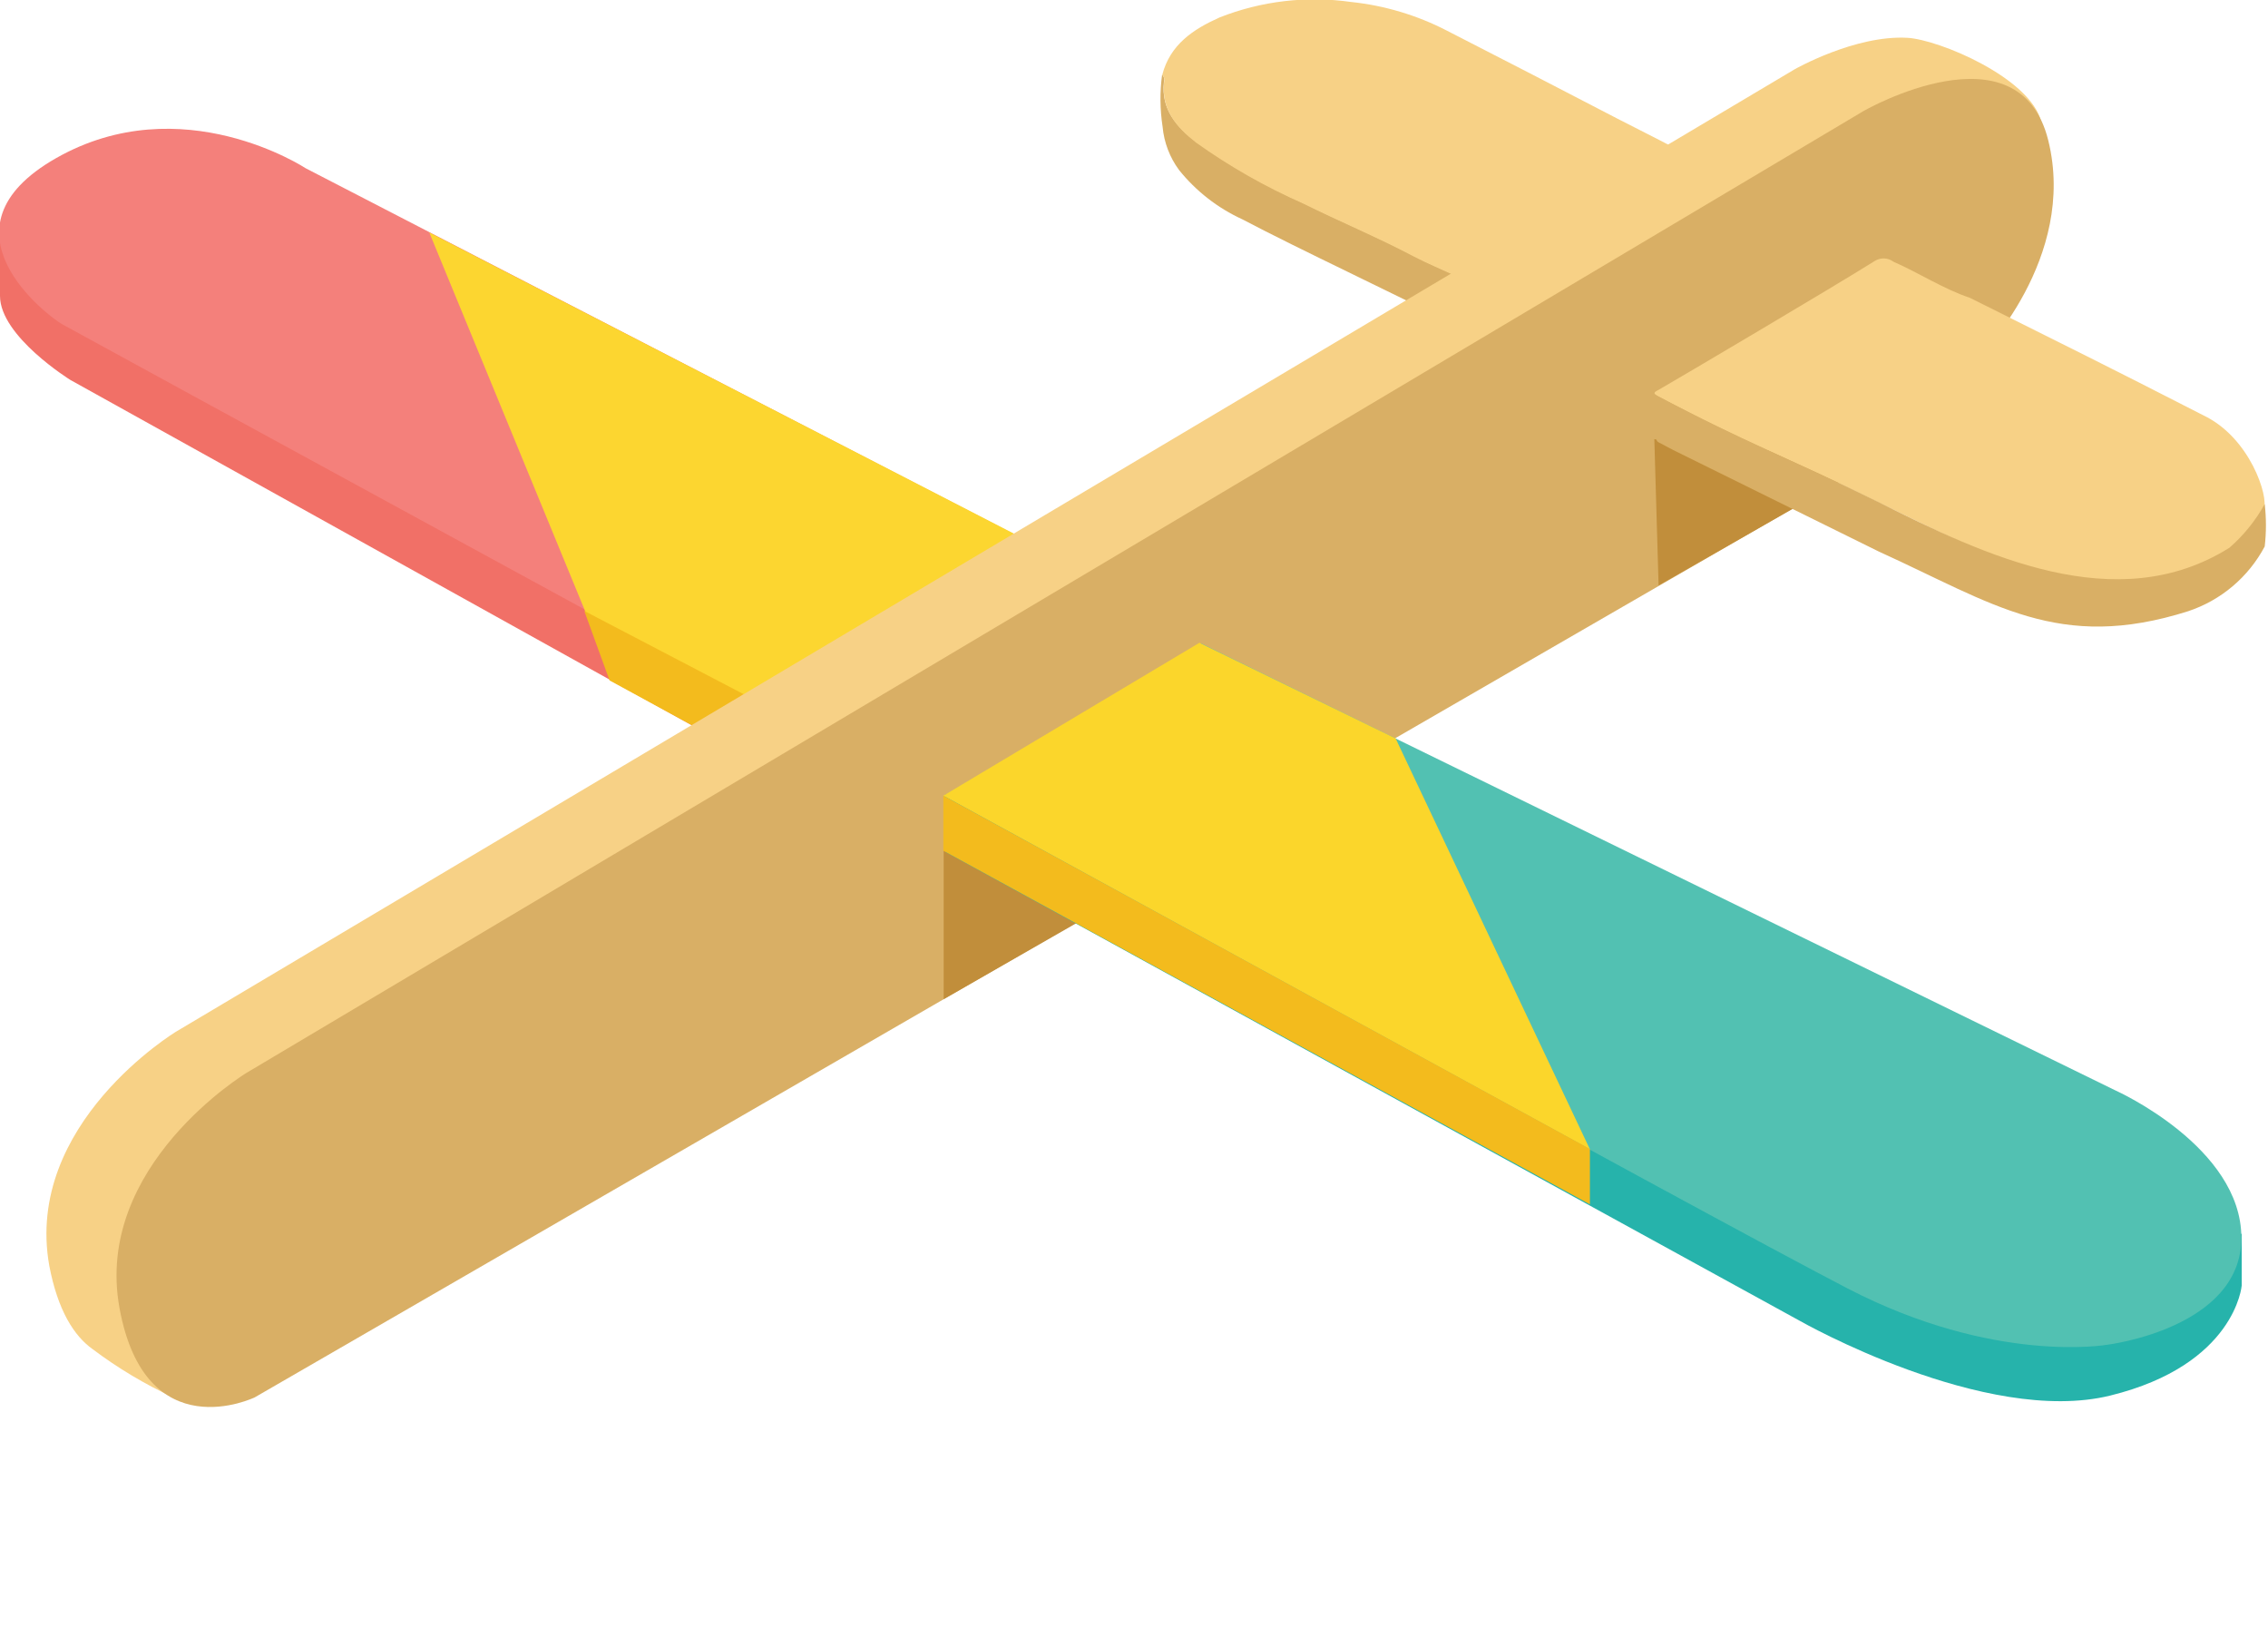
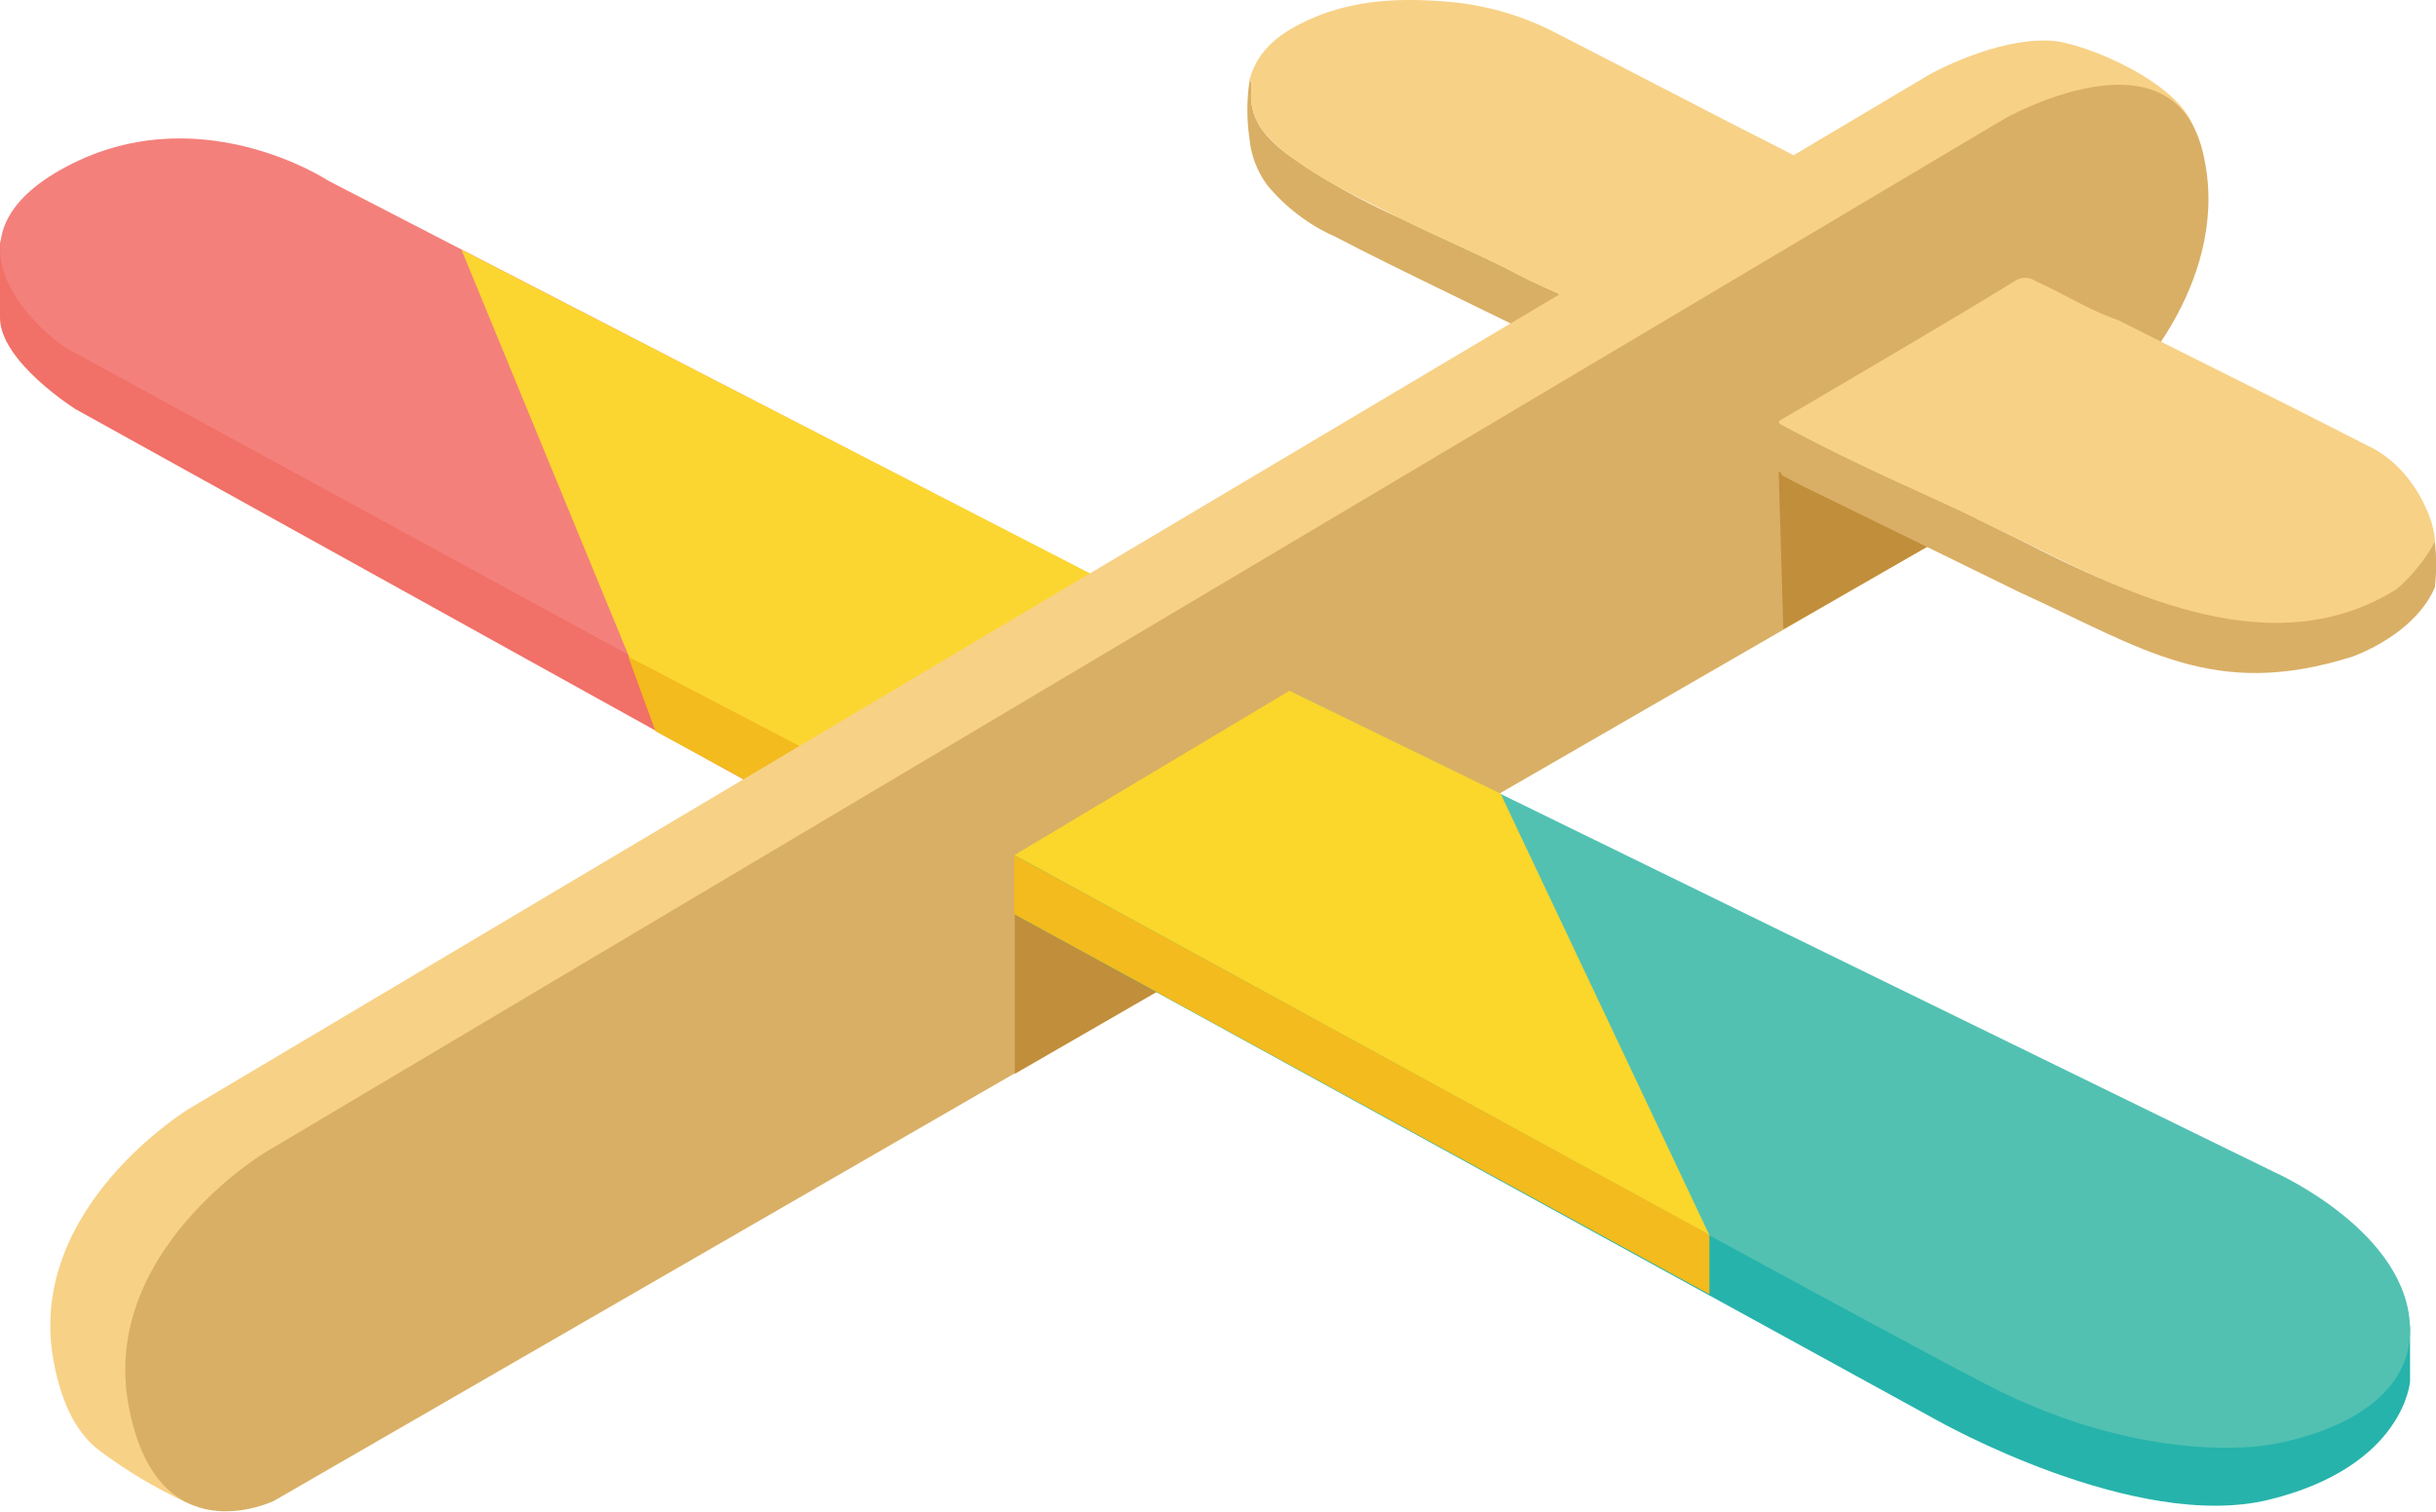
- <svg xmlns="http://www.w3.org/2000/svg" viewBox="0 0 138 99">
-   <path fill="#f17067" d="M49.28,48.11l-45-25S0,20.46,0,18V14.1A1.61,1.61,0,0,1,.34,13l14.58,2.7L59.71,42.13Z" />
-   <path fill="#f4807b" d="M68.93,36.23l-50.34-26S11.07,5.28,3.43,9.61s-.44,9.66.33,10.1S52.45,46.27,52.45,46.27Z" />
-   <path fill="#d9af65" d="M70.71,4.54a.44.44,0,0,1,.11.45c-.18,1.66.77,2.74,2,3.66a36.86,36.86,0,0,0,6.49,3.7c2.22,1.11,4.52,2.05,6.71,3.21.87.46,1.78.83,2.68,1.24.28.13.4.33.1.54-.75.5.84,1.93.07,2.41-.09.06-.24,0-.36,0-3.52-1.82-9.41-4.56-12.92-6.41a10.6,10.6,0,0,1-3.85-3,5.23,5.23,0,0,1-1-2.63A11.13,11.13,0,0,1,70.71,4.54Z" />
-   <path fill="#f7d186" d="M88.76,17.35c.29-.2.18-.4-.11-.53-.89-.41-1.8-.79-2.67-1.24-2.2-1.16-4.49-2.11-6.71-3.21a36.59,36.59,0,0,1-6.5-3.7c-1.18-.92-2.12-2-1.94-3.67a.45.45,0,0,0-.11-.45c.48-1.84,1.88-2.77,3.49-3.49a15.75,15.75,0,0,1,8-.94,16.43,16.43,0,0,1,5.84,1.75C91.51,3.64,95,5.44,98.4,7.21c1.16.6,2.34,1.18,3.49,1.79" />
-   <polygon fill="#fcd630" points="26.12 14.14 63.44 33.36 45.43 42.37 35.82 37.7 26.12 14.14" />
-   <polygon fill="#f3bb1d" points="35.55 37.16 48.09 43.71 44.18 45.25 37.09 41.39 35.55 37.16" />
-   <path fill="#f7d186" d="M10.72,62.75,109.19,4.22s3.68-2.1,6.87-1.92c1.92.11,7.48,2.43,8.15,5.12,1.78,7.17-8,11.76-8,11.76L105.73,27.9,10.54,85a27,27,0,0,1-4.9-2.93C4.51,81.27,3.52,79.72,3,77,1.45,68.35,10.72,62.75,10.72,62.75Z" />
-   <path fill="#d9af65" d="M15,65.26,113.43,6.73s9.42-5.37,11.2,1.81-4.2,13.15-4.2,13.15L110,30.4,15.5,85s-6.65,3.22-8.23-5.44S15,65.26,15,65.26Z" />
-   <path fill="#c18e3b" d="M100.66,26.71l.26,8.9L114.25,28S100.35,26.71,100.66,26.71Z" />
-   <path fill="#c18e3b" d="M57.42,51.69v9.09L71,53S57.11,51.69,57.42,51.69Z" />
-   <path fill="#f7d186" d="M114.08,15.87a1,1,0,0,1,1.13.05c1.57.69,3.05,1.66,4.66,2.2,6,3,8.22,4.08,14.17,7.13,2.9,1.37,4,5,3.71,5.68-.17.39-1.83,4.22-8.74,4.41-5.22.14-10-2.51-14.56-4.71-5.74-2.83-7.88-3.52-13.54-6.51-.33-.19-.31-.24,0-.4C102.16,23,111.45,17.52,114.08,15.87Z" />
-   <path fill="#d9af65" d="M100.71,23.61c-.3.15-.32.21,0,.4,5.67,3,7.8,3.68,13.55,6.51,6.45,3.25,14.52,7.11,21.39,2.8a9.79,9.79,0,0,0,2.15-2.66,11.24,11.24,0,0,1,0,2.58,8.2,8.2,0,0,1-4.66,3.94c-7.89,2.5-11.86-.47-18.82-3.63l-12.5-6.17-.91-.48C100.47,26.69,100.38,23.78,100.71,23.61Z" />
-   <path fill="#26b3ab" d="M57.54,48.3v3.53l52,28.53s11.25,6.4,18.86,4.53,8-6.69,8-6.69V75.06L96.71,64.29Z" />
-   <path fill="#52c1b2" d="M57.43,48.41l15.66-9.27,55.67,27.21s7.62,3.42,7.62,8.94-8.17,6.51-8.17,6.51-6.84,1.21-15.78-3.42S57.43,48.41,57.43,48.41Z" />
-   <polygon fill="#fbd62b" points="57.4 48.4 72.98 39.1 84.92 44.92 96.74 69.91 57.4 48.4" />
-   <polygon fill="#f3bb1d" points="57.4 48.4 57.4 51.75 96.74 73.26 96.74 69.89 57.4 48.4" />
+ <svg xmlns="http://www.w3.org/2000/svg" viewBox="0 0 211.25 131.08" fill="none">
+   <g transform="translate(-0.005 19.94)">
+     <path d="M 75.525 53.78 L 6.525 15.53 C 6.525 15.53 0.005 11.41 0.005 7.62 L 0.005 1.67 C -0.033 1.068 0.152 0.474 0.525 0 L 22.865 4.13 L 91.505 44.61 L 75.525 53.78 Z" fill="rgb(241,112,103)" fill-rule="nonzero" />
+   </g>
+   <g transform="translate(0.012 12.007)">
+     <path d="M 105.618 43.513 L 28.468 3.673 C 28.468 3.673 16.988 -3.917 5.238 2.723 C -6.252 9.233 4.568 17.513 5.748 18.193 C 6.928 18.873 80.358 58.883 80.358 58.883 L 105.618 43.513 Z" fill="rgb(244,128,123)" fill-rule="nonzero" />
+   </g>
+   <g transform="translate(108.171 7)">
+     <path d="M 0.189 0 C 0.419 0.19 0.379 0.45 0.359 0.69 C 0.079 3.24 1.529 4.89 3.359 6.3 C 6.489 8.528 9.84 10.428 13.359 11.97 C 16.759 13.67 20.279 15.12 23.639 16.89 C 24.969 17.59 26.369 18.17 27.739 18.8 C 28.179 19 28.359 19.31 27.899 19.61 C 26.739 20.39 29.179 22.61 27.989 23.31 C 27.859 23.4 27.639 23.31 27.459 23.37 C 22.059 20.59 13.019 16.37 7.659 13.55 C 5.335 12.525 3.287 10.966 1.679 9 C 0.829 7.825 0.311 6.444 0.179 5 C -0.063 3.342 -0.06 1.657 0.189 0 Z" fill="rgb(217,175,101)" fill-rule="nonzero" />
+   </g>
+   <g transform="translate(108.34 -0.002)">
+     <path d="M 27.66 26.592 C 28.12 26.282 27.94 25.982 27.5 25.782 C 26.14 25.142 24.74 24.572 23.41 23.872 C 20.04 22.092 16.52 20.652 13.12 18.952 C 9.72 17.252 6.2 15.662 3.17 13.282 C 1.36 11.872 -0.09 10.222 0.17 7.672 C 0.207 7.552 0.211 7.425 0.181 7.303 C 0.151 7.182 0.088 7.07 0 6.982 C 0.74 4.162 2.88 2.732 5.35 1.632 C 9.3 -0.118 13.5 -0.198 17.66 0.192 C 20.786 0.509 23.824 1.419 26.61 2.872 C 31.91 5.582 37.18 8.332 42.47 11.052 C 44.25 11.972 46.05 12.852 47.82 13.792" fill="rgb(247,209,134)" fill-rule="nonzero" />
+   </g>
+   <g transform="translate(40.02 21.66)">
+     <path d="M 0 0 L 57.19 29.46 L 29.59 43.26 L 14.86 36.1 L 0 0 Z" fill="rgb(252,214,48)" fill-rule="nonzero" />
+   </g>
+   <g transform="translate(54.48 56.95)">
+     <path d="M 0 0 L 19.21 10.03 L 13.22 12.39 L 2.36 6.47 L 0 0 Z" fill="rgb(243,187,29)" fill-rule="nonzero" />
+   </g>
+   <g transform="translate(4.362 3.514)">
+     <path d="M 12.058 92.636 L 162.948 2.956 C 162.948 2.956 168.638 -0.254 173.478 0.016 C 176.418 0.176 184.948 3.736 185.968 7.856 C 188.688 18.856 173.668 25.856 173.668 25.856 L 157.638 39.236 L 11.788 126.796 C 9.136 125.566 6.619 124.065 4.278 122.316 C 2.548 121.016 1.028 118.646 0.278 114.496 C -2.142 101.226 12.058 92.636 12.058 92.636 Z" fill="rgb(247,209,134)" fill-rule="nonzero" />
+   </g>
+   <g transform="translate(10.862 7.353)">
+     <path d="M 12.058 92.647 L 162.948 2.957 C 162.948 2.957 177.378 -5.273 180.138 5.727 C 182.898 16.727 173.698 25.877 173.698 25.877 L 157.698 39.237 L 12.888 122.827 C 12.888 122.827 2.698 127.777 0.278 114.497 C -2.142 101.217 12.058 92.647 12.058 92.647 Z" fill="rgb(217,175,101)" fill-rule="nonzero" />
+   </g>
+   <g transform="translate(154.242 40.93)">
+     <path d="M 0.008 0 L 0.408 13.64 L 20.828 1.94 C 20.828 1.94 -0.462 0 0.008 0 Z" fill="rgb(193,142,59)" fill-rule="nonzero" />
+   </g>
+   <g transform="translate(87.992 79.21)">
+     <path d="M 0.008 0 L 0.008 13.93 L 20.808 1.93 C 20.808 1.93 -0.482 0 0.008 0 Z" fill="rgb(193,142,59)" fill-rule="nonzero" />
+   </g>
+   <g transform="translate(154.256 24.094)">
+     <path d="M 20.554 0.226 C 20.817 0.067 21.122 -0.011 21.429 0.001 C 21.737 0.014 22.034 0.116 22.284 0.296 C 24.684 1.356 26.954 2.846 29.424 3.666 C 38.564 8.296 42.024 9.926 51.134 14.596 C 55.574 16.696 57.294 22.236 56.824 23.296 C 56.564 23.906 54.014 29.776 43.424 30.056 C 35.424 30.276 28.144 26.216 21.124 22.836 C 12.314 18.496 9.044 17.456 0.364 12.836 C -0.136 12.546 -0.106 12.456 0.364 12.216 C 2.284 11.106 16.524 2.756 20.554 0.226 Z" fill="rgb(247,209,134)" fill-rule="nonzero" />
+   </g>
+   <g transform="translate(153.96 36.17)">
+     <path d="M 0.36 0 C -0.1 0.25 -0.14 0.33 0.36 0.62 C 9.03 5.21 12.31 6.25 21.11 10.62 C 31 15.62 43.37 21.52 53.89 14.92 C 55.225 13.764 56.343 12.379 57.19 10.83 C 57.344 12.142 57.344 13.468 57.19 14.78 C 55.96 17.7 52.71 19.78 50.05 20.78 C 37.96 24.6 31.87 20.06 21.2 15.21 L 2.04 5.83 L 0.65 5.1 C 0.04 4.73 -0.14 0.27 0.36 0 Z" fill="rgb(217,175,101)" fill-rule="nonzero" />
+   </g>
+   <g transform="translate(88.17 74)">
+     <path d="M 0 0 L 0 5.41 L 79.72 49.14 C 79.72 49.14 96.96 58.95 108.63 56.07 C 120.3 53.19 120.83 45.83 120.83 45.83 L 120.83 41 L 60.02 24.5 L 0 0 Z" fill="rgb(38,179,171)" fill-rule="nonzero" />
+   </g>
+   <g transform="translate(88 60)">
+     <path d="M 0 14.17 L 24 0 L 109.31 41.7 C 109.31 41.7 121 46.91 121 55.36 C 121 63.81 108.49 65.36 108.49 65.36 C 108.49 65.36 98 67.2 84.29 60.1 C 70.58 53 0 14.17 0 14.17 Z" fill="rgb(82,193,178)" fill-rule="nonzero" />
+   </g>
+   <g transform="translate(87.96 59.91)">
+     <path d="M 0 14.26 L 23.87 0 L 42.17 8.92 L 60.28 47.22 L 0 14.26 Z" fill="rgb(251,214,43)" fill-rule="nonzero" />
+   </g>
+   <g transform="translate(87.96 74.17)">
+     <path d="M 0 0 L 0 5.13 L 60.28 38.09 L 60.28 32.93 L 0 0 Z" fill="rgb(243,187,29)" fill-rule="nonzero" />
+   </g>
</svg>
